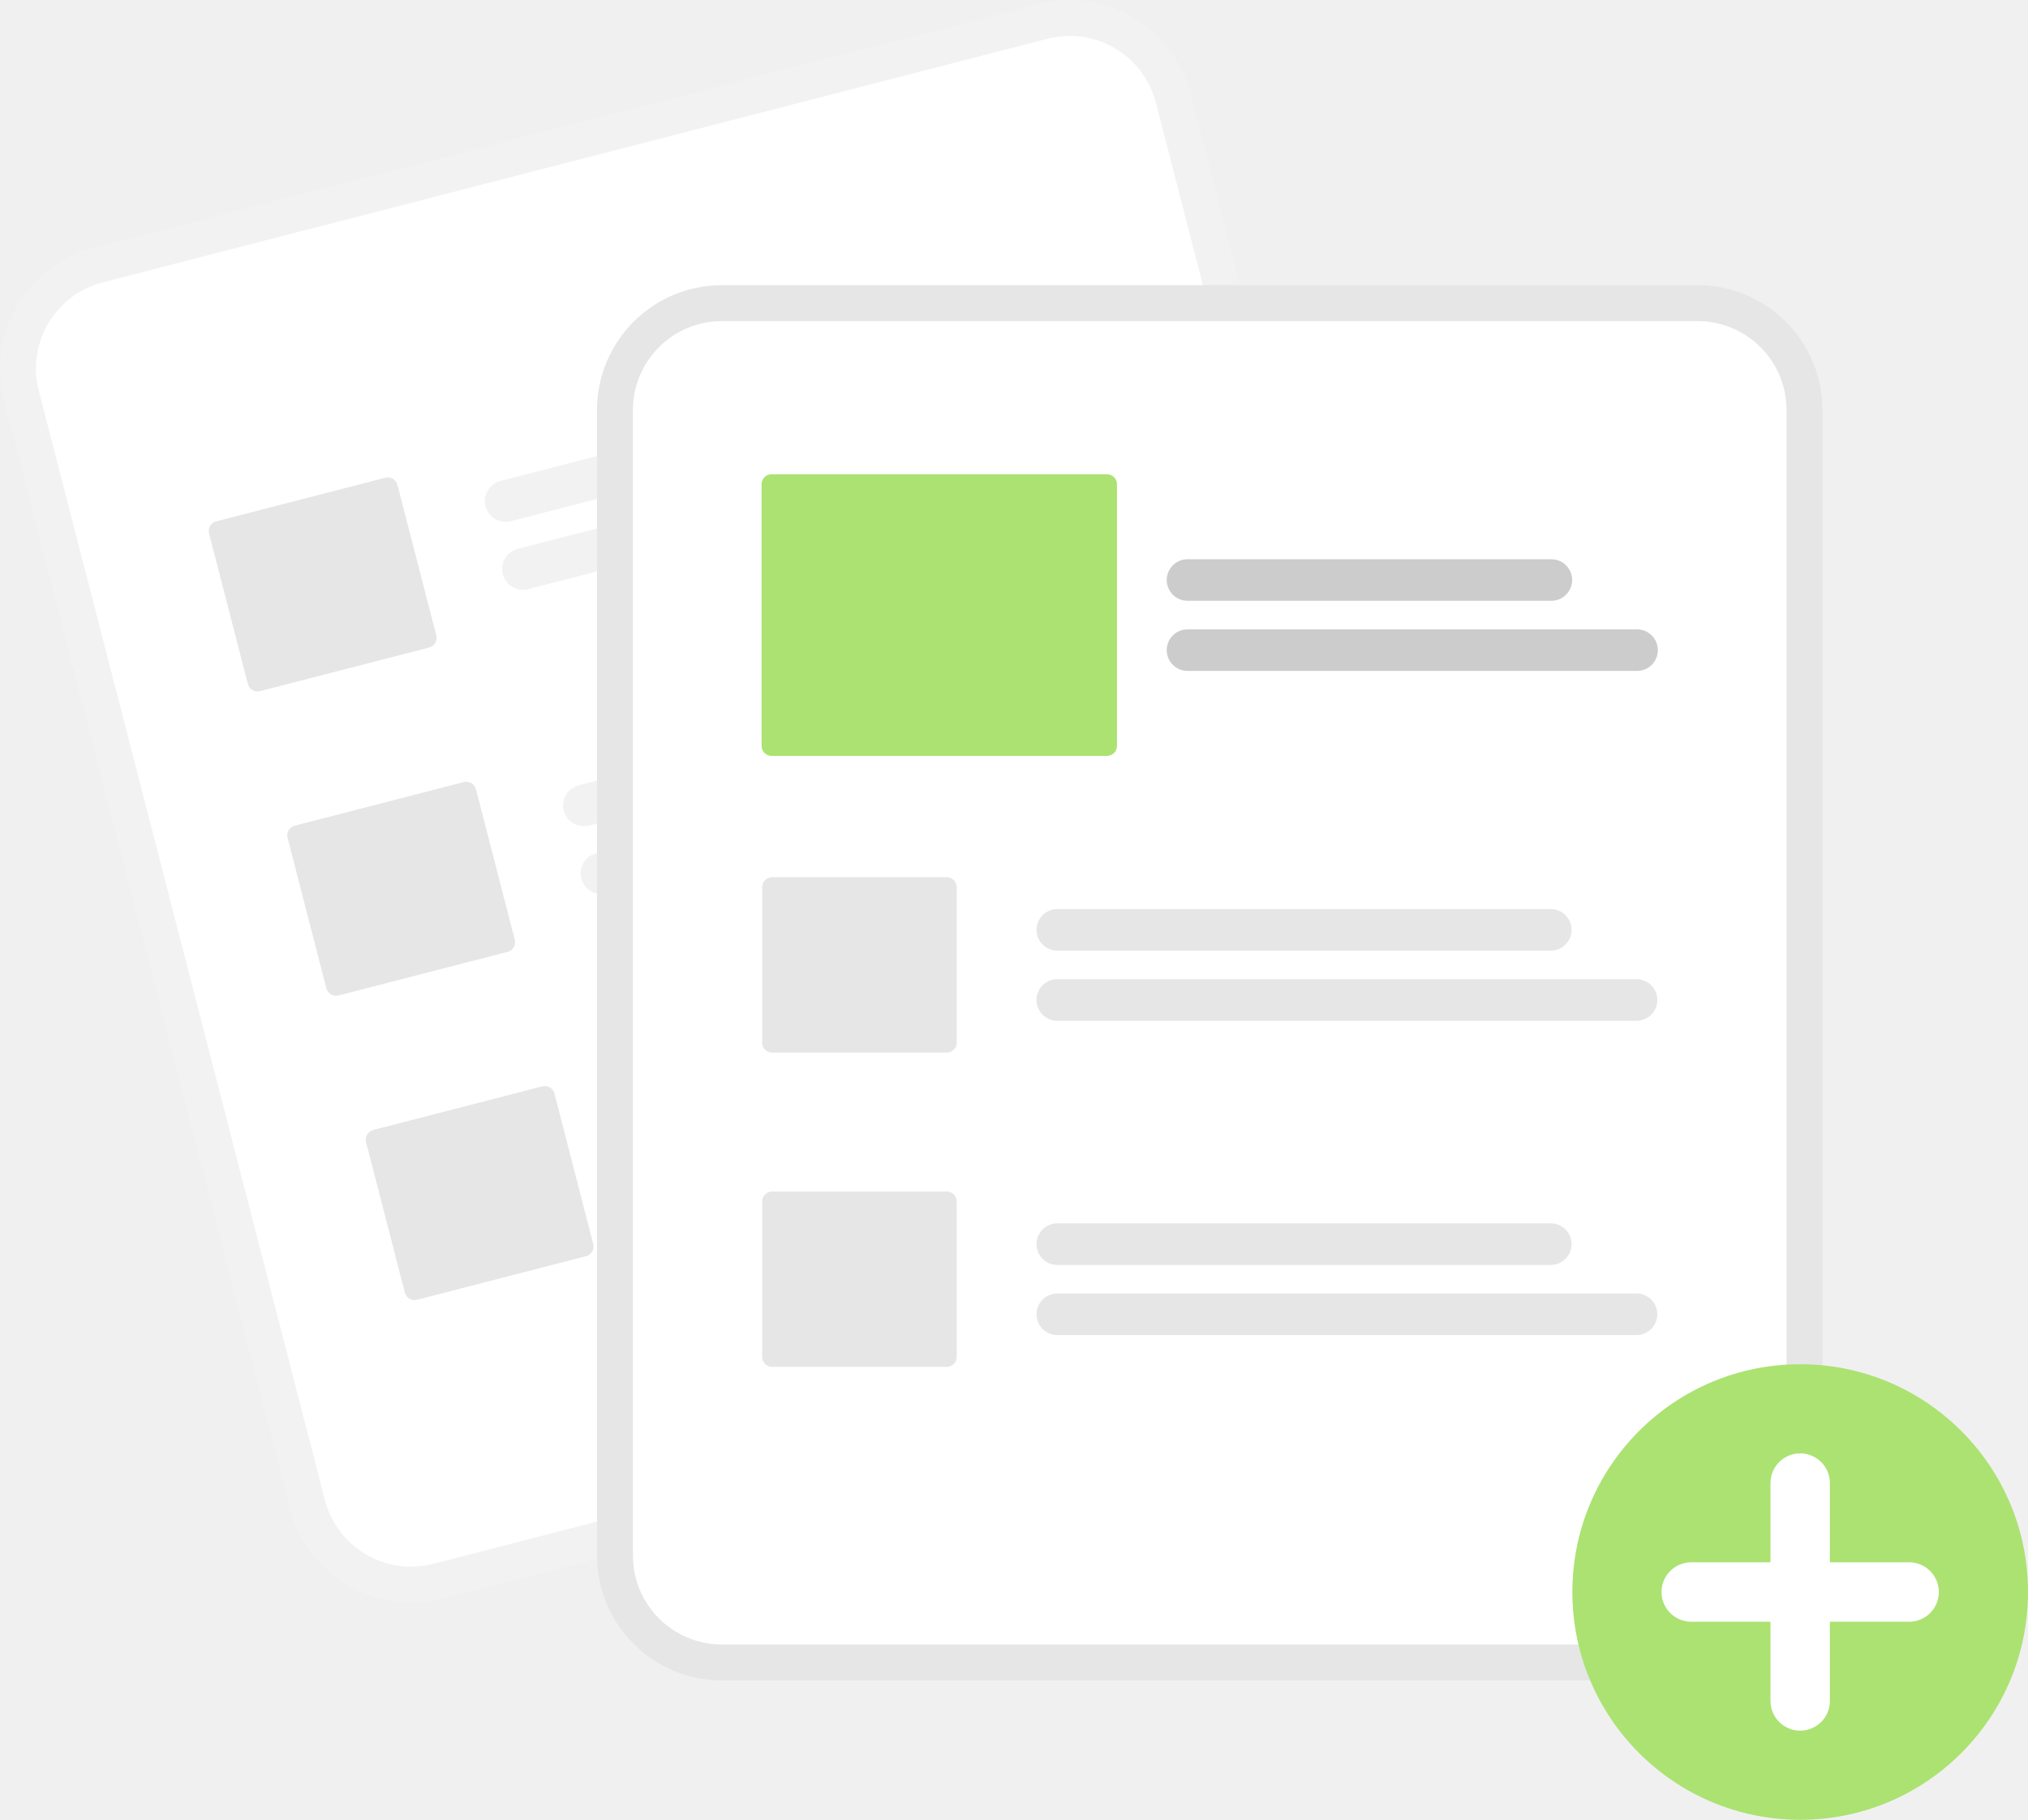
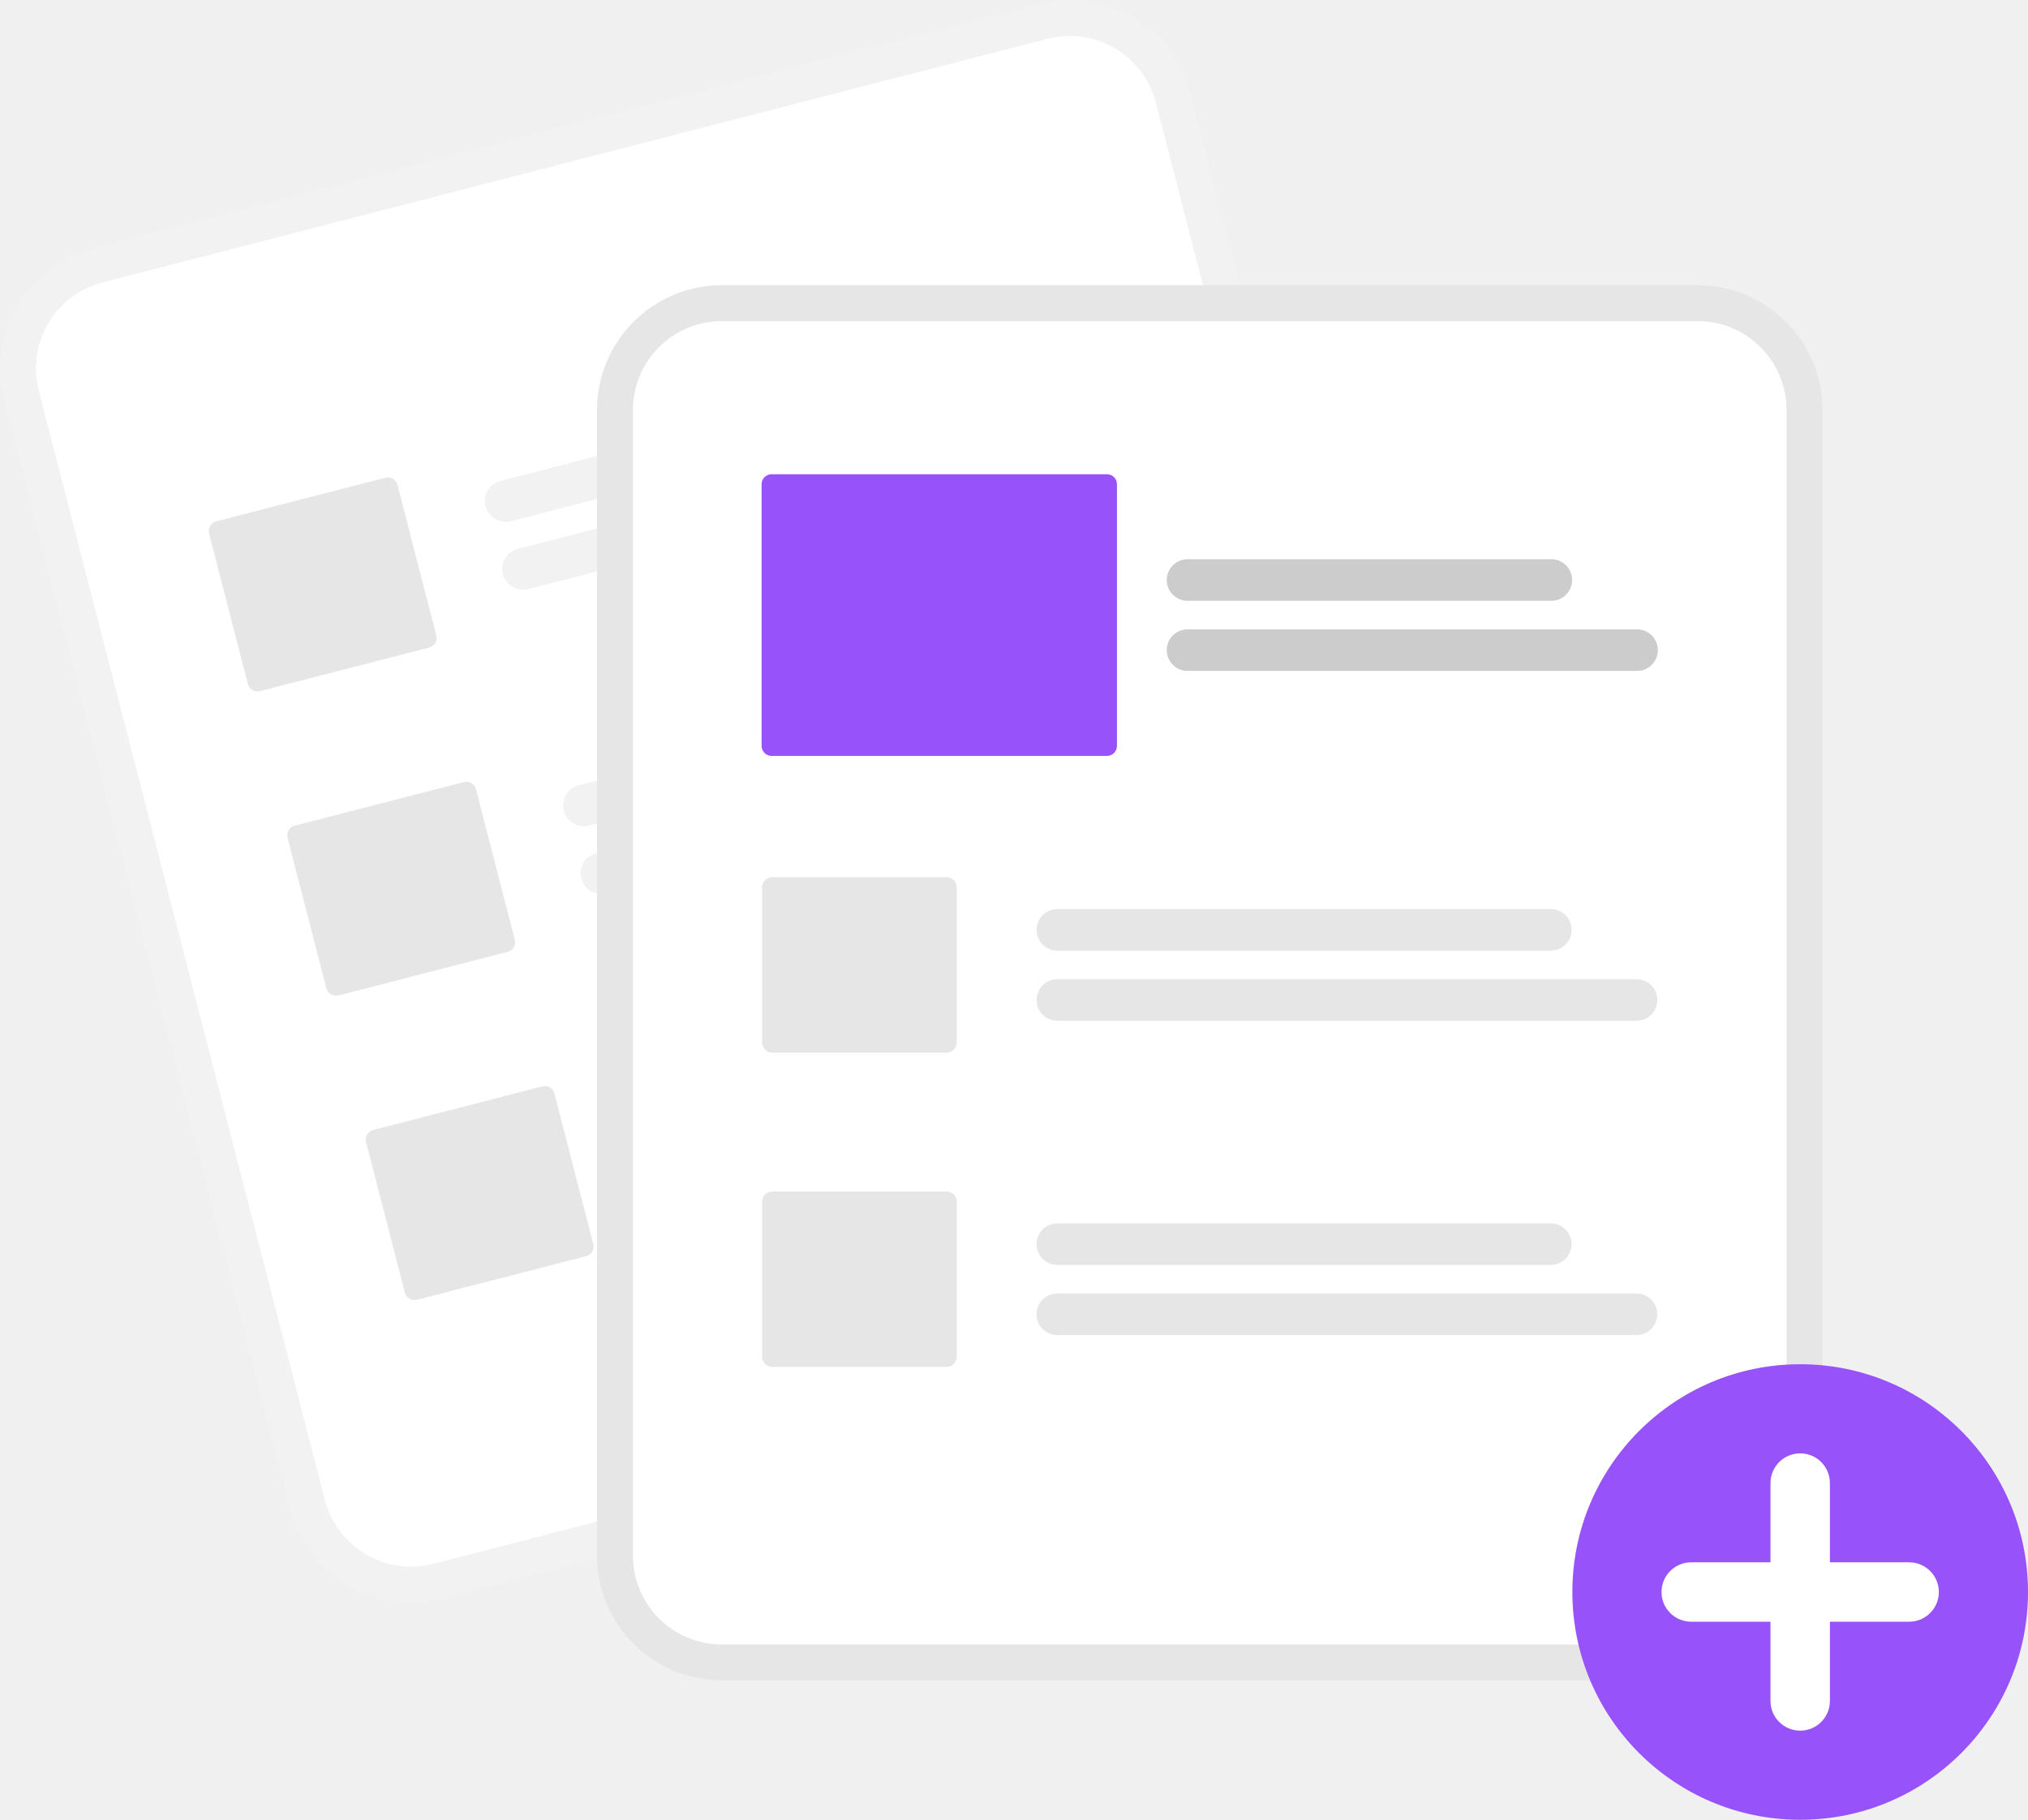
<svg xmlns="http://www.w3.org/2000/svg" data-name="Layer 1" width="782.044" height="701.88" viewBox="0 0 782.044 701.88">
  <path d="M609.488,100.59l-25.446,6.562L270.537,187.999,245.091,194.561A48.179,48.179,0,0,0,210.508,253.179L320.849,681.056a48.179,48.179,0,0,0,58.618,34.583l.066-.017,364.265-93.937.066-.017a48.179,48.179,0,0,0,34.583-58.618l-110.341-427.877A48.179,48.179,0,0,0,609.488,100.59Z" transform="translate(-208.9778 -99.05999)" fill="#f2f2f2" />
  <path d="M612.948,114.005l-30.139,7.772L278.69,200.204l-30.139,7.772a34.309,34.309,0,0,0-24.628,41.743l110.341,427.877a34.309,34.309,0,0,0,41.743,24.627l.066-.017,364.265-93.937.066-.017a34.309,34.309,0,0,0,24.627-41.743l-110.341-427.877A34.309,34.309,0,0,0,612.948,114.005Z" transform="translate(-208.9778 -99.05999)" fill="#fff" />
  <path d="M590.19,252.563,405.917,300.084a8.014,8.014,0,0,1-4.002-15.52l184.273-47.52A8.014,8.014,0,0,1,590.19,252.563Z" transform="translate(-208.9778 -99.05999)" fill="#f2f2f2" />
  <path d="M628.955,270.499,412.671,326.274a8.014,8.014,0,1,1-4.002-15.52l216.284-55.775a8.014,8.014,0,0,1,4.002,15.52Z" transform="translate(-208.9778 -99.05999)" fill="#f2f2f2" />
  <path d="M620.458,369.937l-184.273,47.52a8.014,8.014,0,1,1-4.002-15.52l184.273-47.52a8.014,8.014,0,1,1,4.002,15.52Z" transform="translate(-208.9778 -99.05999)" fill="#f2f2f2" />
  <path d="M659.223,387.873l-216.284,55.775a8.014,8.014,0,1,1-4.002-15.52l216.284-55.775a8.014,8.014,0,0,1,4.002,15.52Z" transform="translate(-208.9778 -99.05999)" fill="#f2f2f2" />
  <path d="M650.727,487.31l-184.273,47.52a8.014,8.014,0,0,1-4.002-15.52l184.273-47.52a8.014,8.014,0,0,1,4.002,15.52Z" transform="translate(-208.9778 -99.05999)" fill="#f2f2f2" />
  <path d="M689.492,505.246l-216.284,55.775a8.014,8.014,0,1,1-4.002-15.52l216.284-55.775a8.014,8.014,0,0,1,4.002,15.52Z" transform="translate(-208.9778 -99.05999)" fill="#f2f2f2" />
  <path d="M374.459,348.809l-65.212,16.817a3.847,3.847,0,0,1-4.681-2.761L289.596,304.816a3.847,3.847,0,0,1,2.761-4.681l65.212-16.817a3.847,3.847,0,0,1,4.681,2.761l14.969,58.048A3.847,3.847,0,0,1,374.459,348.809Z" transform="translate(-208.9778 -99.05999)" fill="#e6e6e6" />
  <path d="M404.727,466.182l-65.212,16.817a3.847,3.847,0,0,1-4.681-2.761l-14.969-58.048A3.847,3.847,0,0,1,322.626,417.509l65.212-16.817a3.847,3.847,0,0,1,4.681,2.761l14.969,58.048A3.847,3.847,0,0,1,404.727,466.182Z" transform="translate(-208.9778 -99.05999)" fill="#e6e6e6" />
  <path d="M434.995,583.556l-65.212,16.817a3.847,3.847,0,0,1-4.681-2.761l-14.969-58.048a3.847,3.847,0,0,1,2.761-4.681l65.212-16.817a3.847,3.847,0,0,1,4.681,2.761l14.969,58.048A3.847,3.847,0,0,1,434.995,583.556Z" transform="translate(-208.9778 -99.05999)" fill="#e6e6e6" />
  <path d="M863.636,209.052H487.318a48.179,48.179,0,0,0-48.125,48.125V699.053a48.179,48.179,0,0,0,48.125,48.125H863.636a48.179,48.179,0,0,0,48.125-48.125V257.177A48.179,48.179,0,0,0,863.636,209.052Z" transform="translate(-208.9778 -99.05999)" fill="#e6e6e6" />
  <path d="M863.637,222.906H487.318a34.309,34.309,0,0,0-34.271,34.271V699.053a34.309,34.309,0,0,0,34.271,34.271H863.637a34.309,34.309,0,0,0,34.271-34.271V257.177A34.309,34.309,0,0,0,863.637,222.906Z" transform="translate(-208.9778 -99.05999)" fill="#fff" />
-   <circle cx="694.194" cy="614.03" r="87.85" fill="#abe271" />
+   <circle cx="694.194" cy="614.03" r="87.85" fill="#9852f9" />
  <path d="M945.187,701.631H914.631V671.074a11.459,11.459,0,0,0-22.918,0v30.557H861.156a11.459,11.459,0,0,0,0,22.918h30.557V755.105a11.459,11.459,0,1,0,22.918,0V724.548h30.557a11.459,11.459,0,0,0,0-22.918Z" transform="translate(-208.9778 -99.05999)" fill="#fff" />
  <path d="M807.001,465.716H616.699a8.014,8.014,0,1,1,0-16.028H807.001a8.014,8.014,0,0,1,0,16.028Z" transform="translate(-208.9778 -99.05999)" fill="#e6e6e6" />
  <path d="M840.059,492.763H616.699a8.014,8.014,0,1,1,0-16.028H840.059a8.014,8.014,0,1,1,0,16.028Z" transform="translate(-208.9778 -99.05999)" fill="#e6e6e6" />
  <path d="M807.001,586.929H616.699a8.014,8.014,0,1,1,0-16.028H807.001a8.014,8.014,0,0,1,0,16.028Z" transform="translate(-208.9778 -99.05999)" fill="#e6e6e6" />
  <path d="M840.059,613.977H616.699a8.014,8.014,0,1,1,0-16.028H840.059a8.014,8.014,0,1,1,0,16.028Z" transform="translate(-208.9778 -99.05999)" fill="#e6e6e6" />
  <path d="M574.07,505.042H506.724a3.847,3.847,0,0,1-3.843-3.843V441.252a3.847,3.847,0,0,1,3.843-3.843h67.346a3.847,3.847,0,0,1,3.843,3.843v59.947A3.847,3.847,0,0,1,574.07,505.042Z" transform="translate(-208.9778 -99.05999)" fill="#e6e6e6" />
  <path d="M574.07,626.255H506.724a3.847,3.847,0,0,1-3.843-3.843V562.465a3.847,3.847,0,0,1,3.843-3.843h67.346a3.847,3.847,0,0,1,3.843,3.843v59.947A3.847,3.847,0,0,1,574.07,626.255Z" transform="translate(-208.9778 -99.05999)" fill="#e6e6e6" />
  <path d="M807.212,330.781H666.91a8.014,8.014,0,0,1,0-16.028H807.212a8.014,8.014,0,0,1,0,16.028Z" transform="translate(-208.9778 -99.05999)" fill="#ccc" />
  <path d="M840.27,357.829H666.91a8.014,8.014,0,1,1,0-16.028h173.36a8.014,8.014,0,0,1,0,16.028Z" transform="translate(-208.9778 -99.05999)" fill="#ccc" />
-   <path d="M635.859,390.607H506.513a3.847,3.847,0,0,1-3.843-3.843V285.817a3.847,3.847,0,0,1,3.843-3.843H635.859a3.847,3.847,0,0,1,3.843,3.843V386.764A3.847,3.847,0,0,1,635.859,390.607Z" transform="translate(-208.9778 -99.05999)" fill="#abe271" />
+   <path d="M635.859,390.607H506.513a3.847,3.847,0,0,1-3.843-3.843V285.817a3.847,3.847,0,0,1,3.843-3.843H635.859a3.847,3.847,0,0,1,3.843,3.843V386.764A3.847,3.847,0,0,1,635.859,390.607Z" transform="translate(-208.9778 -99.05999)" fill="#9852f9" />
</svg>
